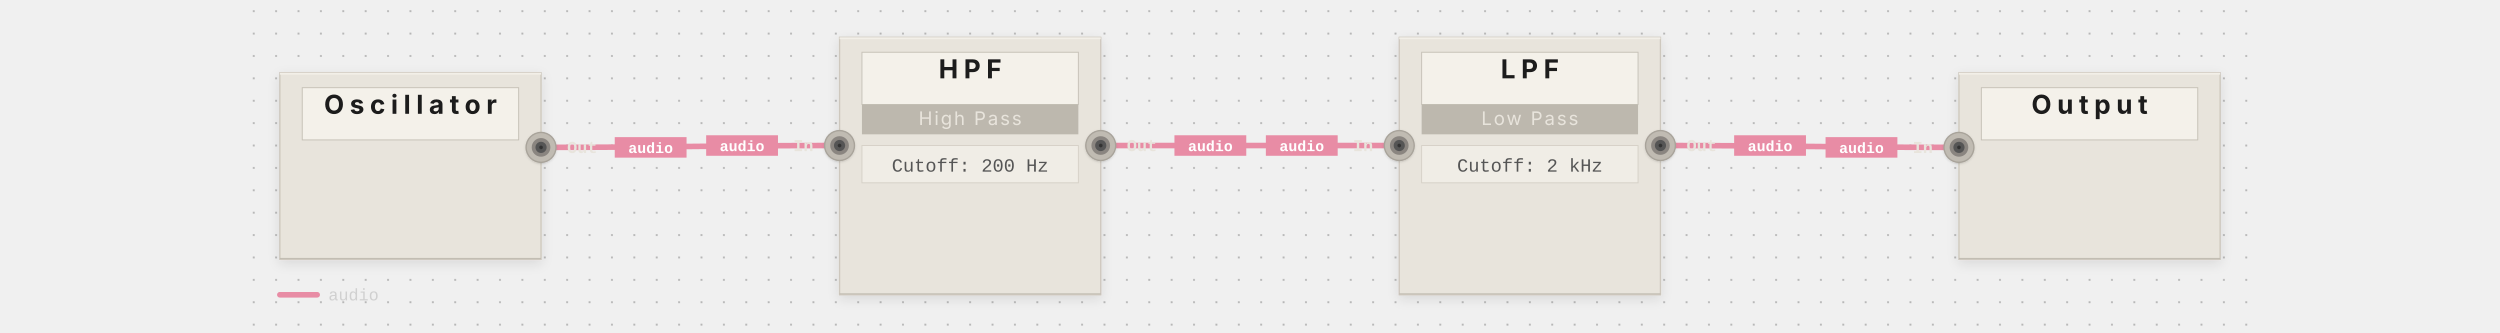
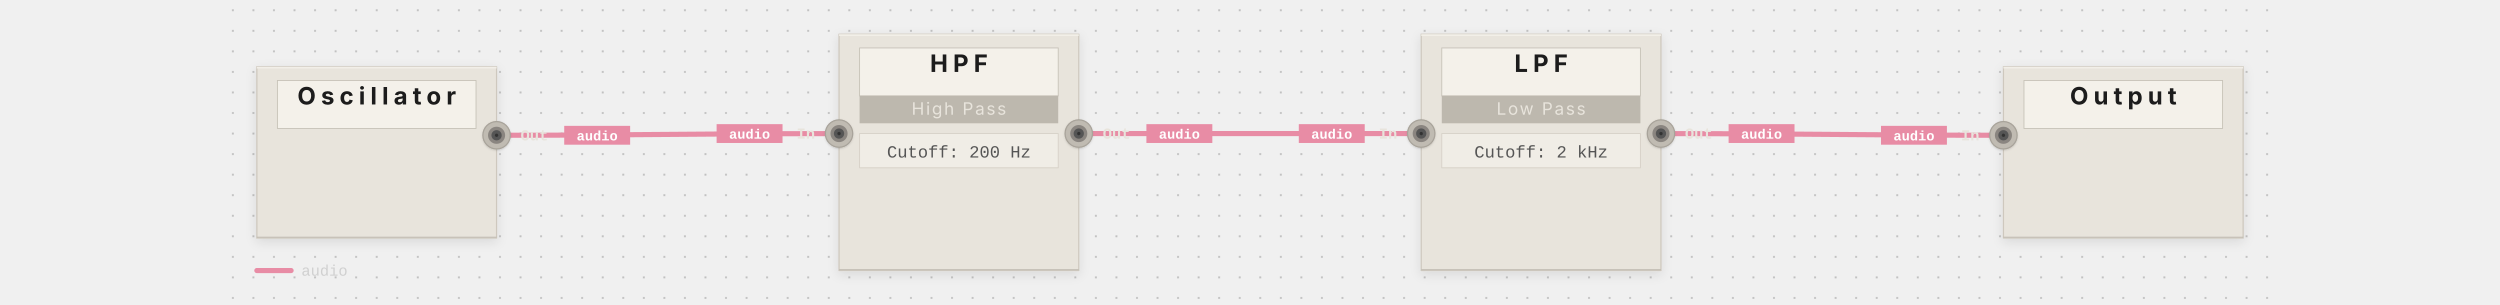
- <svg xmlns="http://www.w3.org/2000/svg" viewBox="-130 0 1340 178" width="100%" data-pf-min-width="1340" role="img" aria-labelledby="pf-8e5ca2-title pf-8e5ca2-desc">
+ <svg xmlns="http://www.w3.org/2000/svg" viewBox="-130 0 1460 178" width="100%" data-pf-min-width="1460" role="img" aria-labelledby="pf-89e5df-title pf-89e5df-desc">
  <style>@media print { .pf-panel, .pf-jack { filter: none; } }</style>
  <defs>
-     <filter id="pf-8e5ca2-panel-shadow" x="-20%" y="-20%" width="140%" height="140%">
+     <filter id="pf-89e5df-panel-shadow" x="-20%" y="-20%" width="140%" height="140%">
      <feDropShadow dx="0" dy="2" stdDeviation="3" flood-opacity="0.1" />
    </filter>
-     <filter id="pf-8e5ca2-jack-shadow" x="-20%" y="-20%" width="140%" height="140%">
+     <filter id="pf-89e5df-jack-shadow" x="-20%" y="-20%" width="140%" height="140%">
      <feDropShadow dx="0" dy="0.5" stdDeviation="0.8" flood-opacity="0.15" />
    </filter>
-     <pattern id="pf-8e5ca2-dots" width="12" height="12" patternUnits="userSpaceOnUse">
+     <pattern id="pf-89e5df-dots" width="12" height="12" patternUnits="userSpaceOnUse">
      <circle cx="6" cy="6" r="0.5" fill="#555555" opacity="0.5" />
    </pattern>
  </defs>
  <g class="pf-layer-bg">
-     <rect width="1080" height="178" fill="url(#pf-8e5ca2-dots)" />
+     <rect width="1200" height="178" fill="url(#pf-89e5df-dots)" />
  </g>
  <g class="pf-layer-cables">
-     <path d="M 160 79 C 224 79, 256 78, 320 78" stroke="#e88ca5" stroke-width="3" fill="none" stroke-linecap="round" stroke-linejoin="round" data-connection="conn-0" data-signal="audio" />
-     <path d="M 460 78 C 524 78, 556 78, 620 78" stroke="#e88ca5" stroke-width="3" fill="none" stroke-linecap="round" stroke-linejoin="round" data-connection="conn-1" data-signal="audio" />
-     <path d="M 760 78 C 824 78, 856 79, 920 79" stroke="#e88ca5" stroke-width="3" fill="none" stroke-linecap="round" stroke-linejoin="round" data-connection="conn-2" data-signal="audio" />
+     <path d="M 160 79 C 240 79, 280 78, 360 78" stroke="#e88ca5" stroke-width="3" fill="none" stroke-linecap="round" stroke-linejoin="round" data-connection="conn-0" data-signal="audio" />
+     <path d="M 500 78 C 580 78, 620 78, 700 78" stroke="#e88ca5" stroke-width="3" fill="none" stroke-linecap="round" stroke-linejoin="round" data-connection="conn-1" data-signal="audio" />
+     <path d="M 840 78 C 920 78, 960 79, 1040 79" stroke="#e88ca5" stroke-width="3" fill="none" stroke-linecap="round" stroke-linejoin="round" data-connection="conn-2" data-signal="audio" />
    <circle cx="160" cy="79" r="3.5" fill="#d47a93" />
-     <circle cx="320" cy="78" r="3.5" fill="#d47a93" />
-     <circle cx="460" cy="78" r="3.5" fill="#d47a93" />
-     <circle cx="620" cy="78" r="3.5" fill="#d47a93" />
-     <circle cx="760" cy="78" r="3.5" fill="#d47a93" />
-     <circle cx="920" cy="79" r="3.5" fill="#d47a93" />
+     <circle cx="360" cy="78" r="3.5" fill="#d47a93" />
+     <circle cx="500" cy="78" r="3.5" fill="#d47a93" />
+     <circle cx="700" cy="78" r="3.5" fill="#d47a93" />
+     <circle cx="840" cy="78" r="3.5" fill="#d47a93" />
+     <circle cx="1040" cy="79" r="3.5" fill="#d47a93" />
  </g>
  <g class="pf-layer-panels">
-     <g data-module="HPF" filter="url(#pf-8e5ca2-panel-shadow)">
-       <rect x="320" y="20" width="140" height="138" fill="#e8e4dc" stroke="#cec8be" stroke-width="0.75" rx="0" />
-       <line x1="320" y1="20.5" x2="460" y2="20.5" stroke="#f2efe8" stroke-width="1" />
-       <line x1="320" y1="157.5" x2="460" y2="157.5" stroke="#bdb8ae" stroke-width="0.5" />
-       <rect x="332" y="28" width="116" height="28" fill="#f4f1ea" stroke="#c5c0b6" stroke-width="0.5" />
-       <text x="390" y="42" text-anchor="middle" font-family="system-ui, -apple-system, BlinkMacSystemFont, 'Segoe UI', sans-serif" font-size="14" font-weight="700" fill="#1a1a1a" letter-spacing="3">HPF</text>
-       <rect class="pf-sublabel-bar" x="332" y="56" width="116" height="16" fill="#bdb8ae" />
-       <text x="390" y="67" text-anchor="middle" font-family="system-ui, -apple-system, BlinkMacSystemFont, 'Segoe UI', sans-serif" font-size="10" fill="#e8e4dc" letter-spacing="1">High Pass</text>
+     <g data-module="HPF" filter="url(#pf-89e5df-panel-shadow)">
+       <rect x="360" y="20" width="140" height="138" fill="#e8e4dc" stroke="#cec8be" stroke-width="0.75" rx="0" />
+       <line x1="360" y1="20.5" x2="500" y2="20.5" stroke="#f2efe8" stroke-width="1" />
+       <line x1="360" y1="157.5" x2="500" y2="157.5" stroke="#bdb8ae" stroke-width="0.5" />
+       <rect x="372" y="28" width="116" height="28" fill="#f4f1ea" stroke="#c5c0b6" stroke-width="0.5" />
+       <text x="430" y="42" text-anchor="middle" font-family="system-ui, -apple-system, BlinkMacSystemFont, 'Segoe UI', sans-serif" font-size="14" font-weight="700" fill="#1a1a1a" letter-spacing="3">HPF</text>
+       <rect class="pf-sublabel-bar" x="372" y="56" width="116" height="16" fill="#bdb8ae" />
+       <text x="430" y="67" text-anchor="middle" font-family="system-ui, -apple-system, BlinkMacSystemFont, 'Segoe UI', sans-serif" font-size="10" fill="#e8e4dc" letter-spacing="1">High Pass</text>
    </g>
-     <g data-module="LPF" filter="url(#pf-8e5ca2-panel-shadow)">
-       <rect x="620" y="20" width="140" height="138" fill="#e8e4dc" stroke="#cec8be" stroke-width="0.75" rx="0" />
-       <line x1="620" y1="20.5" x2="760" y2="20.5" stroke="#f2efe8" stroke-width="1" />
-       <line x1="620" y1="157.5" x2="760" y2="157.5" stroke="#bdb8ae" stroke-width="0.5" />
-       <rect x="632" y="28" width="116" height="28" fill="#f4f1ea" stroke="#c5c0b6" stroke-width="0.5" />
-       <text x="690" y="42" text-anchor="middle" font-family="system-ui, -apple-system, BlinkMacSystemFont, 'Segoe UI', sans-serif" font-size="14" font-weight="700" fill="#1a1a1a" letter-spacing="3">LPF</text>
-       <rect class="pf-sublabel-bar" x="632" y="56" width="116" height="16" fill="#bdb8ae" />
-       <text x="690" y="67" text-anchor="middle" font-family="system-ui, -apple-system, BlinkMacSystemFont, 'Segoe UI', sans-serif" font-size="10" fill="#e8e4dc" letter-spacing="1">Low Pass</text>
+     <g data-module="LPF" filter="url(#pf-89e5df-panel-shadow)">
+       <rect x="700" y="20" width="140" height="138" fill="#e8e4dc" stroke="#cec8be" stroke-width="0.75" rx="0" />
+       <line x1="700" y1="20.5" x2="840" y2="20.5" stroke="#f2efe8" stroke-width="1" />
+       <line x1="700" y1="157.5" x2="840" y2="157.5" stroke="#bdb8ae" stroke-width="0.5" />
+       <rect x="712" y="28" width="116" height="28" fill="#f4f1ea" stroke="#c5c0b6" stroke-width="0.5" />
+       <text x="770" y="42" text-anchor="middle" font-family="system-ui, -apple-system, BlinkMacSystemFont, 'Segoe UI', sans-serif" font-size="14" font-weight="700" fill="#1a1a1a" letter-spacing="3">LPF</text>
+       <rect class="pf-sublabel-bar" x="712" y="56" width="116" height="16" fill="#bdb8ae" />
+       <text x="770" y="67" text-anchor="middle" font-family="system-ui, -apple-system, BlinkMacSystemFont, 'Segoe UI', sans-serif" font-size="10" fill="#e8e4dc" letter-spacing="1">Low Pass</text>
    </g>
-     <g data-module="Oscillator" filter="url(#pf-8e5ca2-panel-shadow)">
+     <g data-module="Oscillator" filter="url(#pf-89e5df-panel-shadow)">
      <rect x="20" y="39" width="140" height="100" fill="#e8e4dc" stroke="#cec8be" stroke-width="0.75" rx="0" />
      <line x1="20" y1="39.5" x2="160" y2="39.5" stroke="#f2efe8" stroke-width="1" />
      <line x1="20" y1="138.5" x2="160" y2="138.5" stroke="#bdb8ae" stroke-width="0.5" />
      <rect x="32" y="47" width="116" height="28" fill="#f4f1ea" stroke="#c5c0b6" stroke-width="0.5" />
      <text x="90" y="61" text-anchor="middle" font-family="system-ui, -apple-system, BlinkMacSystemFont, 'Segoe UI', sans-serif" font-size="14" font-weight="700" fill="#1a1a1a" letter-spacing="3">Oscillator</text>
    </g>
-     <g data-module="Output" filter="url(#pf-8e5ca2-panel-shadow)">
-       <rect x="920" y="39" width="140" height="100" fill="#e8e4dc" stroke="#cec8be" stroke-width="0.75" rx="0" />
-       <line x1="920" y1="39.5" x2="1060" y2="39.5" stroke="#f2efe8" stroke-width="1" />
-       <line x1="920" y1="138.5" x2="1060" y2="138.5" stroke="#bdb8ae" stroke-width="0.5" />
-       <rect x="932" y="47" width="116" height="28" fill="#f4f1ea" stroke="#c5c0b6" stroke-width="0.5" />
-       <text x="990" y="61" text-anchor="middle" font-family="system-ui, -apple-system, BlinkMacSystemFont, 'Segoe UI', sans-serif" font-size="14" font-weight="700" fill="#1a1a1a" letter-spacing="3">Output</text>
+     <g data-module="Output" filter="url(#pf-89e5df-panel-shadow)">
+       <rect x="1040" y="39" width="140" height="100" fill="#e8e4dc" stroke="#cec8be" stroke-width="0.75" rx="0" />
+       <line x1="1040" y1="39.5" x2="1180" y2="39.5" stroke="#f2efe8" stroke-width="1" />
+       <line x1="1040" y1="138.5" x2="1180" y2="138.5" stroke="#bdb8ae" stroke-width="0.5" />
+       <rect x="1052" y="47" width="116" height="28" fill="#f4f1ea" stroke="#c5c0b6" stroke-width="0.5" />
+       <text x="1110" y="61" text-anchor="middle" font-family="system-ui, -apple-system, BlinkMacSystemFont, 'Segoe UI', sans-serif" font-size="14" font-weight="700" fill="#1a1a1a" letter-spacing="3">Output</text>
    </g>
  </g>
  <g class="pf-layer-params">
-     <rect x="332" y="78" width="116" height="20" fill="#f0ede6" stroke="#d5d0c6" stroke-width="0.5" />
-     <text x="390" y="92" text-anchor="middle" font-family="'SF Mono', 'Fira Code', Consolas, 'Courier New', monospace" font-size="10" fill="#555555">Cutoff: 200 Hz</text>
-     <rect x="632" y="78" width="116" height="20" fill="#f0ede6" stroke="#d5d0c6" stroke-width="0.5" />
-     <text x="690" y="92" text-anchor="middle" font-family="'SF Mono', 'Fira Code', Consolas, 'Courier New', monospace" font-size="10" fill="#555555">Cutoff: 2 kHz</text>
+     <rect x="372" y="78" width="116" height="20" fill="#f0ede6" stroke="#d5d0c6" stroke-width="0.5" />
+     <text x="430" y="92" text-anchor="middle" font-family="'SF Mono', 'Fira Code', Consolas, 'Courier New', monospace" font-size="10" fill="#555555">Cutoff: 200 Hz</text>
+     <rect x="712" y="78" width="116" height="20" fill="#f0ede6" stroke="#d5d0c6" stroke-width="0.5" />
+     <text x="770" y="92" text-anchor="middle" font-family="'SF Mono', 'Fira Code', Consolas, 'Courier New', monospace" font-size="10" fill="#555555">Cutoff: 2 kHz</text>
  </g>
  <g class="pf-layer-jacks">
-     <g data-port="hpf.in" filter="url(#pf-8e5ca2-jack-shadow)">
-       <circle cx="320" cy="78" r="8" fill="#c0bbb2" stroke="#a8a39a" stroke-width="0.75" />
-       <circle cx="320" cy="78" r="5" fill="#8a8580" />
-       <circle cx="320" cy="78" r="3" fill="#555555" />
-       <circle cx="320" cy="78" r="1" fill="#333333" />
+     <g data-port="hpf.in" filter="url(#pf-89e5df-jack-shadow)">
+       <circle cx="360" cy="78" r="8" fill="#c0bbb2" stroke="#a8a39a" stroke-width="0.75" />
+       <circle cx="360" cy="78" r="5" fill="#8a8580" />
+       <circle cx="360" cy="78" r="3" fill="#555555" />
+       <circle cx="360" cy="78" r="1" fill="#333333" />
    </g>
-     <g data-port="hpf.out" filter="url(#pf-8e5ca2-jack-shadow)">
-       <circle cx="460" cy="78" r="8" fill="#c0bbb2" stroke="#a8a39a" stroke-width="0.75" />
-       <circle cx="460" cy="78" r="5" fill="#8a8580" />
-       <circle cx="460" cy="78" r="3" fill="#555555" />
-       <circle cx="460" cy="78" r="1" fill="#333333" />
+     <g data-port="hpf.out" filter="url(#pf-89e5df-jack-shadow)">
+       <circle cx="500" cy="78" r="8" fill="#c0bbb2" stroke="#a8a39a" stroke-width="0.75" />
+       <circle cx="500" cy="78" r="5" fill="#8a8580" />
+       <circle cx="500" cy="78" r="3" fill="#555555" />
+       <circle cx="500" cy="78" r="1" fill="#333333" />
    </g>
-     <g data-port="lpf.in" filter="url(#pf-8e5ca2-jack-shadow)">
-       <circle cx="620" cy="78" r="8" fill="#c0bbb2" stroke="#a8a39a" stroke-width="0.75" />
-       <circle cx="620" cy="78" r="5" fill="#8a8580" />
-       <circle cx="620" cy="78" r="3" fill="#555555" />
-       <circle cx="620" cy="78" r="1" fill="#333333" />
+     <g data-port="lpf.in" filter="url(#pf-89e5df-jack-shadow)">
+       <circle cx="700" cy="78" r="8" fill="#c0bbb2" stroke="#a8a39a" stroke-width="0.75" />
+       <circle cx="700" cy="78" r="5" fill="#8a8580" />
+       <circle cx="700" cy="78" r="3" fill="#555555" />
+       <circle cx="700" cy="78" r="1" fill="#333333" />
    </g>
-     <g data-port="lpf.out" filter="url(#pf-8e5ca2-jack-shadow)">
-       <circle cx="760" cy="78" r="8" fill="#c0bbb2" stroke="#a8a39a" stroke-width="0.75" />
-       <circle cx="760" cy="78" r="5" fill="#8a8580" />
-       <circle cx="760" cy="78" r="3" fill="#555555" />
-       <circle cx="760" cy="78" r="1" fill="#333333" />
+     <g data-port="lpf.out" filter="url(#pf-89e5df-jack-shadow)">
+       <circle cx="840" cy="78" r="8" fill="#c0bbb2" stroke="#a8a39a" stroke-width="0.75" />
+       <circle cx="840" cy="78" r="5" fill="#8a8580" />
+       <circle cx="840" cy="78" r="3" fill="#555555" />
+       <circle cx="840" cy="78" r="1" fill="#333333" />
    </g>
-     <g data-port="oscillator.out" filter="url(#pf-8e5ca2-jack-shadow)">
+     <g data-port="oscillator.out" filter="url(#pf-89e5df-jack-shadow)">
      <circle cx="160" cy="79" r="8" fill="#c0bbb2" stroke="#a8a39a" stroke-width="0.75" />
      <circle cx="160" cy="79" r="5" fill="#8a8580" />
      <circle cx="160" cy="79" r="3" fill="#555555" />
      <circle cx="160" cy="79" r="1" fill="#333333" />
    </g>
-     <g data-port="output.in" filter="url(#pf-8e5ca2-jack-shadow)">
-       <circle cx="920" cy="79" r="8" fill="#c0bbb2" stroke="#a8a39a" stroke-width="0.75" />
-       <circle cx="920" cy="79" r="5" fill="#8a8580" />
-       <circle cx="920" cy="79" r="3" fill="#555555" />
-       <circle cx="920" cy="79" r="1" fill="#333333" />
+     <g data-port="output.in" filter="url(#pf-89e5df-jack-shadow)">
+       <circle cx="1040" cy="79" r="8" fill="#c0bbb2" stroke="#a8a39a" stroke-width="0.75" />
+       <circle cx="1040" cy="79" r="5" fill="#8a8580" />
+       <circle cx="1040" cy="79" r="3" fill="#555555" />
+       <circle cx="1040" cy="79" r="1" fill="#333333" />
    </g>
  </g>
  <g class="pf-layer-labels">
-     <text x="306" y="81" font-family="'SF Mono', 'Fira Code', Consolas, 'Courier New', monospace" font-size="9" fill="#e8e4dc" font-weight="600" text-anchor="end">In</text>
-     <rect class="pf-port-pill" x="248.5" y="72.5" width="38.5" height="11" rx="0" fill="#e88ca5" data-signal="audio" />
-     <text class="pf-port-pill-text" x="267.75" y="81" text-anchor="middle" font-family="'SF Mono', 'Fira Code', Consolas, 'Courier New', monospace" font-size="8" fill="#ffffff" font-weight="600">audio</text>
-     <text x="474" y="81" font-family="'SF Mono', 'Fira Code', Consolas, 'Courier New', monospace" font-size="9" fill="#e8e4dc" font-weight="600" text-anchor="start">Out</text>
-     <rect class="pf-port-pill" x="499.5" y="72.5" width="38.5" height="11" rx="0" fill="#e88ca5" data-signal="audio" />
-     <text class="pf-port-pill-text" x="518.75" y="81" text-anchor="middle" font-family="'SF Mono', 'Fira Code', Consolas, 'Courier New', monospace" font-size="8" fill="#ffffff" font-weight="600">audio</text>
-     <text x="606" y="81" font-family="'SF Mono', 'Fira Code', Consolas, 'Courier New', monospace" font-size="9" fill="#e8e4dc" font-weight="600" text-anchor="end">In</text>
-     <rect class="pf-port-pill" x="548.5" y="72.5" width="38.5" height="11" rx="0" fill="#e88ca5" data-signal="audio" />
-     <text class="pf-port-pill-text" x="567.75" y="81" text-anchor="middle" font-family="'SF Mono', 'Fira Code', Consolas, 'Courier New', monospace" font-size="8" fill="#ffffff" font-weight="600">audio</text>
-     <text x="774" y="81" font-family="'SF Mono', 'Fira Code', Consolas, 'Courier New', monospace" font-size="9" fill="#e8e4dc" font-weight="600" text-anchor="start">Out</text>
-     <rect class="pf-port-pill" x="799.5" y="72.5" width="38.5" height="11" rx="0" fill="#e88ca5" data-signal="audio" />
-     <text class="pf-port-pill-text" x="818.75" y="81" text-anchor="middle" font-family="'SF Mono', 'Fira Code', Consolas, 'Courier New', monospace" font-size="8" fill="#ffffff" font-weight="600">audio</text>
+     <text x="346" y="81" font-family="'SF Mono', 'Fira Code', Consolas, 'Courier New', monospace" font-size="9" fill="#e8e4dc" font-weight="600" text-anchor="end">In</text>
+     <rect class="pf-port-pill" x="288.5" y="72.5" width="38.5" height="11" rx="0" fill="#e88ca5" data-signal="audio" />
+     <text class="pf-port-pill-text" x="307.75" y="81" text-anchor="middle" font-family="'SF Mono', 'Fira Code', Consolas, 'Courier New', monospace" font-size="8" fill="#ffffff" font-weight="600">audio</text>
+     <text x="514" y="81" font-family="'SF Mono', 'Fira Code', Consolas, 'Courier New', monospace" font-size="9" fill="#e8e4dc" font-weight="600" text-anchor="start">Out</text>
+     <rect class="pf-port-pill" x="539.5" y="72.5" width="38.5" height="11" rx="0" fill="#e88ca5" data-signal="audio" />
+     <text class="pf-port-pill-text" x="558.75" y="81" text-anchor="middle" font-family="'SF Mono', 'Fira Code', Consolas, 'Courier New', monospace" font-size="8" fill="#ffffff" font-weight="600">audio</text>
+     <text x="686" y="81" font-family="'SF Mono', 'Fira Code', Consolas, 'Courier New', monospace" font-size="9" fill="#e8e4dc" font-weight="600" text-anchor="end">In</text>
+     <rect class="pf-port-pill" x="628.5" y="72.5" width="38.5" height="11" rx="0" fill="#e88ca5" data-signal="audio" />
+     <text class="pf-port-pill-text" x="647.75" y="81" text-anchor="middle" font-family="'SF Mono', 'Fira Code', Consolas, 'Courier New', monospace" font-size="8" fill="#ffffff" font-weight="600">audio</text>
+     <text x="854" y="81" font-family="'SF Mono', 'Fira Code', Consolas, 'Courier New', monospace" font-size="9" fill="#e8e4dc" font-weight="600" text-anchor="start">Out</text>
+     <rect class="pf-port-pill" x="879.5" y="72.5" width="38.5" height="11" rx="0" fill="#e88ca5" data-signal="audio" />
+     <text class="pf-port-pill-text" x="898.75" y="81" text-anchor="middle" font-family="'SF Mono', 'Fira Code', Consolas, 'Courier New', monospace" font-size="8" fill="#ffffff" font-weight="600">audio</text>
    <text x="174" y="82" font-family="'SF Mono', 'Fira Code', Consolas, 'Courier New', monospace" font-size="9" fill="#e8e4dc" font-weight="600" text-anchor="start">Out</text>
    <rect class="pf-port-pill" x="199.5" y="73.5" width="38.5" height="11" rx="0" fill="#e88ca5" data-signal="audio" />
    <text class="pf-port-pill-text" x="218.75" y="82" text-anchor="middle" font-family="'SF Mono', 'Fira Code', Consolas, 'Courier New', monospace" font-size="8" fill="#ffffff" font-weight="600">audio</text>
-     <text x="906" y="82" font-family="'SF Mono', 'Fira Code', Consolas, 'Courier New', monospace" font-size="9" fill="#e8e4dc" font-weight="600" text-anchor="end">In</text>
-     <rect class="pf-port-pill" x="848.5" y="73.5" width="38.5" height="11" rx="0" fill="#e88ca5" data-signal="audio" />
-     <text class="pf-port-pill-text" x="867.75" y="82" text-anchor="middle" font-family="'SF Mono', 'Fira Code', Consolas, 'Courier New', monospace" font-size="8" fill="#ffffff" font-weight="600">audio</text>
+     <text x="1026" y="82" font-family="'SF Mono', 'Fira Code', Consolas, 'Courier New', monospace" font-size="9" fill="#e8e4dc" font-weight="600" text-anchor="end">In</text>
+     <rect class="pf-port-pill" x="968.5" y="73.5" width="38.5" height="11" rx="0" fill="#e88ca5" data-signal="audio" />
+     <text class="pf-port-pill-text" x="987.75" y="82" text-anchor="middle" font-family="'SF Mono', 'Fira Code', Consolas, 'Courier New', monospace" font-size="8" fill="#ffffff" font-weight="600">audio</text>
  </g>
  <g class="pf-layer-annotations" />
  <g class="pf-layer-legend">
    <g transform="translate(20, 158)">
      <line x1="0" y1="0" x2="20" y2="0" stroke="#e88ca5" stroke-width="3" stroke-linecap="round" />
      <text x="26" y="3" font-family="'SF Mono', 'Fira Code', Consolas, 'Courier New', monospace" font-size="9" fill="#d0d0d0">audio</text>
    </g>
  </g>
</svg>
